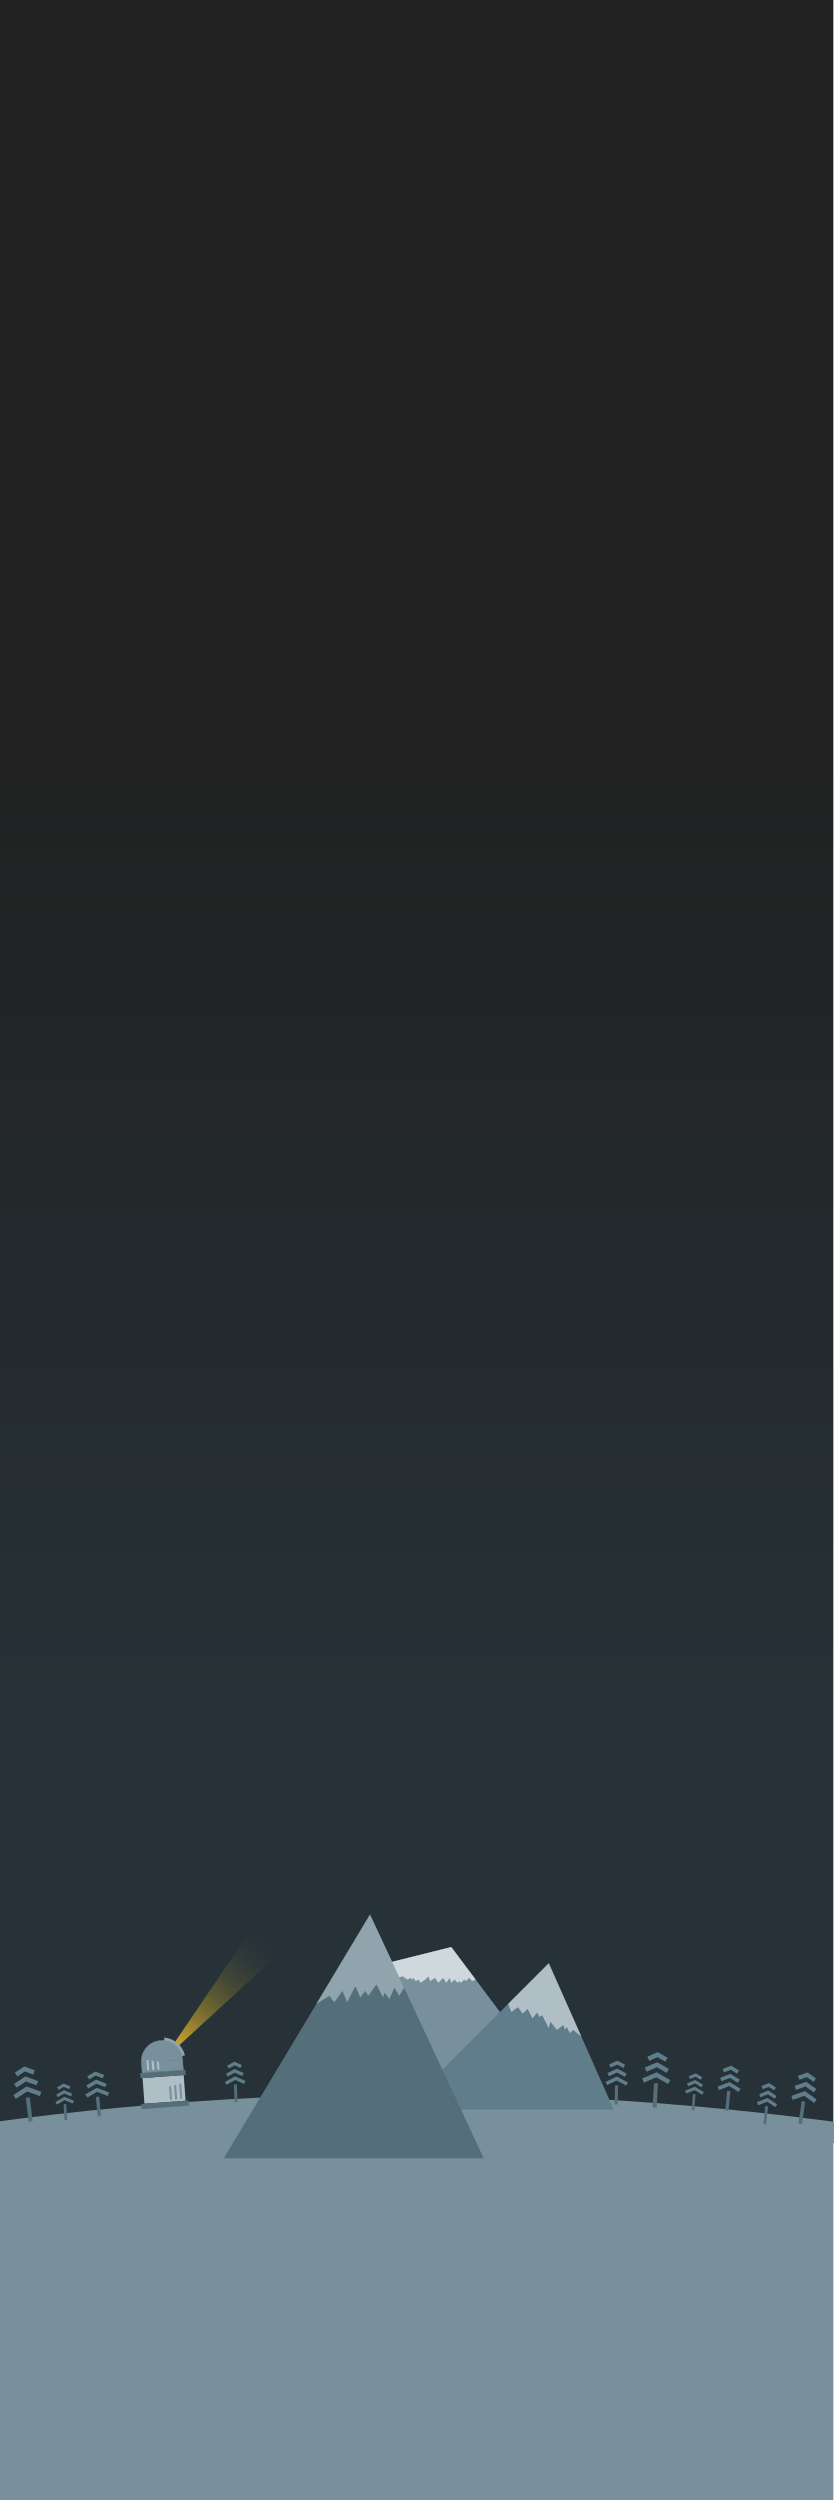
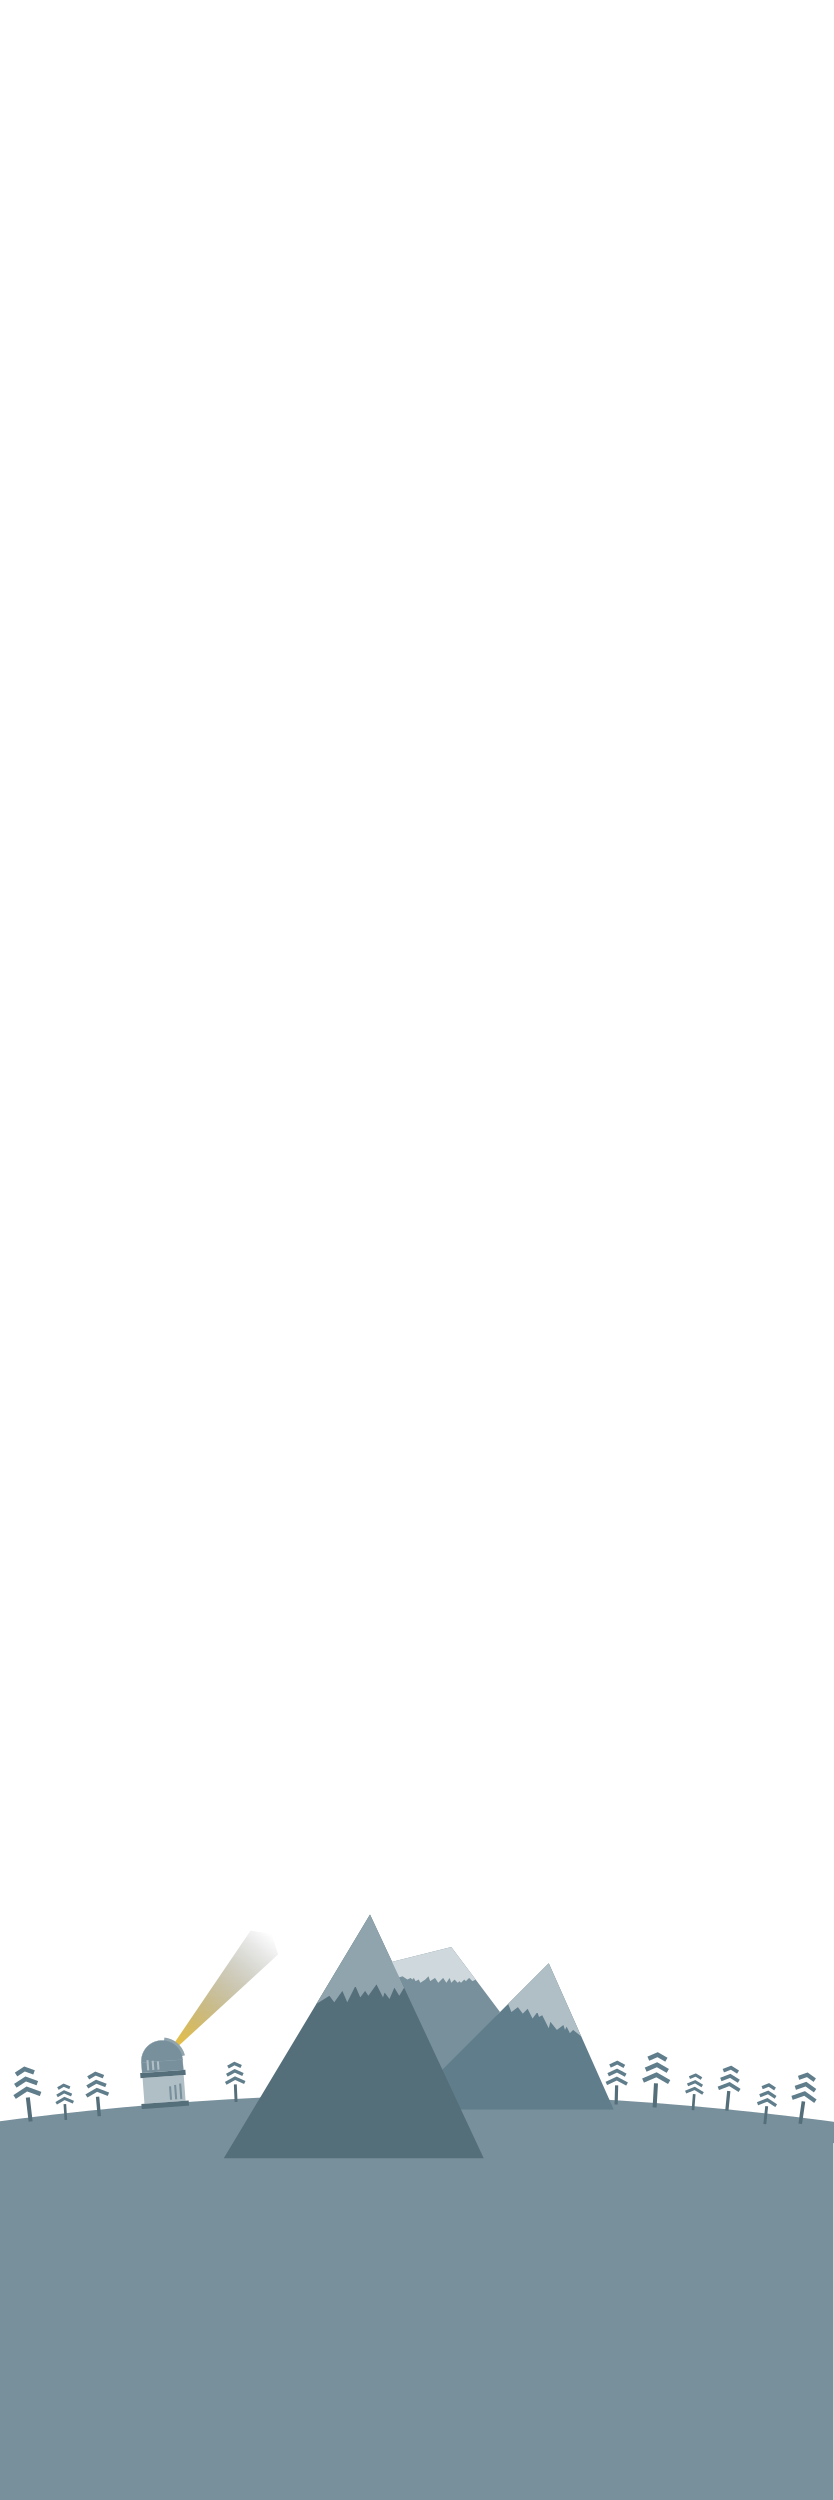
<svg xmlns="http://www.w3.org/2000/svg" xmlns:xlink="http://www.w3.org/1999/xlink" width="1000px" height="3000px" viewBox="0 0 1000 3000" version="1.1" id="SVGRoot">
  <defs id="defs5046">
    <linearGradient id="linearGradient6381">
      <stop style="stop-color:#ffca28;stop-opacity:1" offset="0" id="stop6377" />
      <stop style="stop-color:#263238;stop-opacity:0" offset="1" id="stop6379" />
    </linearGradient>
-     <linearGradient id="linearGradient6183">
-       <stop style="stop-color:#263238;stop-opacity:1" offset="0" id="stop6179" />
-       <stop style="stop-color:#212121;stop-opacity:1" offset="1" id="stop6181" />
-     </linearGradient>
-     <linearGradient xlink:href="#linearGradient6183" id="linearGradient6185" x1="520" y1="2100" x2="520" y2="900" gradientUnits="userSpaceOnUse" />
-     <linearGradient xlink:href="#linearGradient6183" id="linearGradient6225" x1="0" y1="1500" x2="1000" y2="1500" gradientUnits="userSpaceOnUse" />
    <linearGradient xlink:href="#linearGradient6381" id="linearGradient6383" x1="3040" y1="875" x2="3155" y2="760" gradientUnits="userSpaceOnUse" />
    <linearGradient xlink:href="#linearGradient6381" id="linearGradient6412" gradientUnits="userSpaceOnUse" x1="3040" y1="875" x2="3155" y2="760" />
  </defs>
  <g id="layer1">
-     <rect style="fill:#263238;fill-opacity:1;stroke:none;stroke-width:1.5;stroke-miterlimit:4;stroke-dasharray:none;stroke-dashoffset:0;stroke-opacity:0" id="rect5609" width="1000" height="450" x="0" y="2100" />
    <path style="fill:#78909c;fill-opacity:1;stroke:none;stroke-width:28628.416;stroke-miterlimit:4;stroke-dasharray:none;stroke-dashoffset:0;stroke-opacity:1" id="path6235" d="m -187.694,2575.126 a 3787.302,3787.302 0 0 1 1349.567,-3.822" />
    <rect style="fill:#78909c;fill-opacity:1;stroke:none;stroke-width:1.5;stroke-miterlimit:4;stroke-dasharray:none;stroke-dashoffset:0;stroke-opacity:0" id="rect5607" width="1000" height="450" x="0" y="2550" />
-     <rect style="fill:url(#linearGradient6185);fill-opacity:1;stroke:url(#linearGradient6225);stroke-width:1.5;stroke-miterlimit:4;stroke-dasharray:none;stroke-dashoffset:0;stroke-opacity:0" id="rect5611" width="1000" height="1200" x="0" y="900" />
-     <rect style="fill:#212121;fill-opacity:1;stroke:none;stroke-width:18.898;stroke-miterlimit:4;stroke-dasharray:none;stroke-dashoffset:0;stroke-opacity:1" id="rect5616" width="1000" height="900" x="0" y="3.4106051e-013" />
    <g id="g6217" transform="matrix(1.95,0,0,1.95,-433.5,-2733.564)">
      <path id="path6201" d="m 530,2640 -30,-40 -40,10 30,80 z" style="fill:#78909c;fill-opacity:1;stroke:none;stroke-width:1px;stroke-linecap:butt;stroke-linejoin:miter;stroke-opacity:1" />
      <path id="path6199" d="m 470,2700 90,-90 40,90 z" style="fill:#607d8b;fill-opacity:1;stroke:none;stroke-width:1px;stroke-linecap:butt;stroke-linejoin:miter;stroke-opacity:1" />
      <path id="path6197" d="M 360,2730 H 520 L 450,2580 Z" style="fill:#546e7a;fill-opacity:1;stroke:none;stroke-width:1px;stroke-linecap:butt;stroke-linejoin:miter;stroke-opacity:1" />
      <path id="path6209" d="m 460,2610 40,-10 15,20 -2,1 -2,-2 -2,2 -1,-1 -2,2 -1,-1 -1,1 -2,-2 -2,2 -1,-3 -2,3 -2,-3 -3,3 -2,-3 -3,2 -1,-3 -2,2 -3,2 -1,-2 -2,1 -1,-2 -1,1 -1,-1 c 0,0 -2,1 -2,1 l -3,-2 -3,1 z" style="fill:#cfd8dc;fill-opacity:1;stroke:none;stroke-width:1px;stroke-linecap:butt;stroke-linejoin:miter;stroke-opacity:1" />
      <path id="path6203" d="m 450,2580 -33,55 8,-5 3,4 5,-7 3,7 5,-10 3,7 3,-4 2,3 5,-7 4,8 1,-3 3,4 3,-7 3,5 3,-5 z" style="fill:#90a4ae;fill-opacity:1;stroke:none;stroke-width:1px;stroke-linecap:butt;stroke-linejoin:miter;stroke-opacity:1" />
      <path id="path6205" d="m 580,2655 -20,-45 -25,25 2,5 4,-3 3,4 3,-3 3,6 3,-4 1,3 2,-1 4,8 1,-4 4,5 4,-3 1,3 1,-2 2,4 2,-2 z" style="fill:#b0bec5;fill-opacity:1;stroke:none;stroke-width:1px;stroke-linecap:butt;stroke-linejoin:miter;stroke-opacity:1" />
    </g>
    <g id="g6265" transform="matrix(1.206369,0.06886433,-0.06886433,1.206369,-516.1404,-322.9976)">
      <path id="path6241" d="m 1210,2245 -8,4 -1,-2 -1,-2 10,-5 2,1 2,1 6,3 -2,4 z" style="fill:#607d8b;fill-opacity:1;stroke:none;stroke-width:1px;stroke-linecap:butt;stroke-linejoin:miter;stroke-opacity:1" />
      <path style="fill:#607d8b;fill-opacity:1;stroke:none;stroke-width:1px;stroke-linecap:butt;stroke-linejoin:miter;stroke-opacity:1" d="m 1210,2255 -10,5 -1,-2 -1,-2 12,-6 2,1 2,1 8,4 -2,4 z" id="path6245" />
      <path id="path6247" d="m 1210,2265 -12,6 -1,-2 -1,-2 14,-7 2,1 2,1 10,5 -2,4 z" style="fill:#607d8b;fill-opacity:1;stroke:none;stroke-width:1px;stroke-linecap:butt;stroke-linejoin:miter;stroke-opacity:1" />
      <rect y="2271" x="1208" height="24" width="4" id="rect6259" style="fill:#546e7a;fill-opacity:1;stroke:none;stroke-width:26.725;stroke-miterlimit:4;stroke-dasharray:none;stroke-dashoffset:0;stroke-opacity:1" />
    </g>
    <g transform="matrix(0.8031097,0.06272562,-0.06272562,0.8031097,3.749963,613.1804)" id="g6275">
      <path style="fill:#607d8b;fill-opacity:1;stroke:none;stroke-width:1px;stroke-linecap:butt;stroke-linejoin:miter;stroke-opacity:1" d="m 1210,2245 -8,4 -1,-2 -1,-2 10,-5 2,1 2,1 6,3 -2,4 z" id="path6267" />
      <path id="path6269" d="m 1210,2255 -10,5 -1,-2 -1,-2 12,-6 2,1 2,1 8,4 -2,4 z" style="fill:#607d8b;fill-opacity:1;stroke:none;stroke-width:1px;stroke-linecap:butt;stroke-linejoin:miter;stroke-opacity:1" />
      <path style="fill:#607d8b;fill-opacity:1;stroke:none;stroke-width:1px;stroke-linecap:butt;stroke-linejoin:miter;stroke-opacity:1" d="m 1210,2265 -12,6 -1,-2 -1,-2 14,-7 2,1 2,1 10,5 -2,4 z" id="path6271" />
      <rect style="fill:#546e7a;fill-opacity:1;stroke:none;stroke-width:26.725;stroke-miterlimit:4;stroke-dasharray:none;stroke-dashoffset:0;stroke-opacity:1" id="rect6273" width="4" height="24" x="1208" y="2271" />
    </g>
    <g id="g6285" transform="matrix(0.9820094,0.0957538,-0.0957538,0.9820094,-96.24587,163.2174)">
      <path id="path6277" d="m 1210,2245 -8,4 -1,-2 -1,-2 10,-5 2,1 2,1 6,3 -2,4 z" style="fill:#607d8b;fill-opacity:1;stroke:none;stroke-width:1px;stroke-linecap:butt;stroke-linejoin:miter;stroke-opacity:1" />
      <path style="fill:#607d8b;fill-opacity:1;stroke:none;stroke-width:1px;stroke-linecap:butt;stroke-linejoin:miter;stroke-opacity:1" d="m 1210,2255 -10,5 -1,-2 -1,-2 12,-6 2,1 2,1 8,4 -2,4 z" id="path6279" />
      <path id="path6281" d="m 1210,2265 -12,6 -1,-2 -1,-2 14,-7 2,1 2,1 10,5 -2,4 z" style="fill:#607d8b;fill-opacity:1;stroke:none;stroke-width:1px;stroke-linecap:butt;stroke-linejoin:miter;stroke-opacity:1" />
      <rect y="2271" x="1208" height="24" width="4" id="rect6283" style="fill:#546e7a;fill-opacity:1;stroke:none;stroke-width:26.725;stroke-miterlimit:4;stroke-dasharray:none;stroke-dashoffset:0;stroke-opacity:1" />
    </g>
    <g transform="matrix(0.8613587,0.09060795,-0.09415321,0.8950615,91.60287,385.1283)" id="g6295">
      <path style="fill:#607d8b;fill-opacity:1;stroke:none;stroke-width:1px;stroke-linecap:butt;stroke-linejoin:miter;stroke-opacity:1" d="m 1210,2245 -8,4 -1,-2 -1,-2 10,-5 2,1 2,1 6,3 -2,4 z" id="path6287" />
      <path id="path6289" d="m 1210,2255 -10,5 -1,-2 -1,-2 12,-6 2,1 2,1 8,4 -2,4 z" style="fill:#607d8b;fill-opacity:1;stroke:none;stroke-width:1px;stroke-linecap:butt;stroke-linejoin:miter;stroke-opacity:1" />
      <path style="fill:#607d8b;fill-opacity:1;stroke:none;stroke-width:1px;stroke-linecap:butt;stroke-linejoin:miter;stroke-opacity:1" d="m 1210,2265 -12,6 -1,-2 -1,-2 14,-7 2,1 2,1 10,5 -2,4 z" id="path6291" />
      <rect style="fill:#546e7a;fill-opacity:1;stroke:none;stroke-width:26.725;stroke-miterlimit:4;stroke-dasharray:none;stroke-dashoffset:0;stroke-opacity:1" id="rect6293" width="4" height="24" x="1208" y="2271" />
    </g>
    <g id="g6305" transform="matrix(1.078289,0.1550199,-0.1610854,1.12048,25.23837,-210.4945)">
      <path id="path6297" d="m 1210,2245 -8,4 -1,-2 -1,-2 10,-5 2,1 2,1 6,3 -2,4 z" style="fill:#607d8b;fill-opacity:1;stroke:none;stroke-width:1px;stroke-linecap:butt;stroke-linejoin:miter;stroke-opacity:1" />
      <path style="fill:#607d8b;fill-opacity:1;stroke:none;stroke-width:1px;stroke-linecap:butt;stroke-linejoin:miter;stroke-opacity:1" d="m 1210,2255 -10,5 -1,-2 -1,-2 12,-6 2,1 2,1 8,4 -2,4 z" id="path6299" />
      <path id="path6301" d="m 1210,2265 -12,6 -1,-2 -1,-2 14,-7 2,1 2,1 10,5 -2,4 z" style="fill:#607d8b;fill-opacity:1;stroke:none;stroke-width:1px;stroke-linecap:butt;stroke-linejoin:miter;stroke-opacity:1" />
      <rect y="2271" x="1208" height="24" width="4" id="rect6303" style="fill:#546e7a;fill-opacity:1;stroke:none;stroke-width:26.725;stroke-miterlimit:4;stroke-dasharray:none;stroke-dashoffset:0;stroke-opacity:1" />
    </g>
    <g transform="matrix(0.9575687,0.02617336,-0.02617336,0.9575687,-359.248,296.0962)" id="g6315">
      <path style="fill:#607d8b;fill-opacity:1;stroke:none;stroke-width:1px;stroke-linecap:butt;stroke-linejoin:miter;stroke-opacity:1" d="m 1210,2245 -8,4 -1,-2 -1,-2 10,-5 2,1 2,1 6,3 -2,4 z" id="path6307" />
      <path id="path6309" d="m 1210,2255 -10,5 -1,-2 -1,-2 12,-6 2,1 2,1 8,4 -2,4 z" style="fill:#607d8b;fill-opacity:1;stroke:none;stroke-width:1px;stroke-linecap:butt;stroke-linejoin:miter;stroke-opacity:1" />
      <path style="fill:#607d8b;fill-opacity:1;stroke:none;stroke-width:1px;stroke-linecap:butt;stroke-linejoin:miter;stroke-opacity:1" d="m 1210,2265 -12,6 -1,-2 -1,-2 14,-7 2,1 2,1 10,5 -2,4 z" id="path6311" />
      <rect style="fill:#546e7a;fill-opacity:1;stroke:none;stroke-width:26.725;stroke-miterlimit:4;stroke-dasharray:none;stroke-dashoffset:0;stroke-opacity:1" id="rect6313" width="4" height="24" x="1208" y="2271" />
    </g>
    <g transform="matrix(1.20029,-0.1391874,0.1391874,1.20029,-1735.053,-40.46765)" id="g6325">
      <path style="fill:#607d8b;fill-opacity:1;stroke:none;stroke-width:1px;stroke-linecap:butt;stroke-linejoin:miter;stroke-opacity:1" d="m 1210,2245 -8,4 -1,-2 -1,-2 10,-5 2,1 2,1 6,3 -2,4 z" id="path6317" />
      <path id="path6319" d="m 1210,2255 -10,5 -1,-2 -1,-2 12,-6 2,1 2,1 8,4 -2,4 z" style="fill:#607d8b;fill-opacity:1;stroke:none;stroke-width:1px;stroke-linecap:butt;stroke-linejoin:miter;stroke-opacity:1" />
      <path style="fill:#607d8b;fill-opacity:1;stroke:none;stroke-width:1px;stroke-linecap:butt;stroke-linejoin:miter;stroke-opacity:1" d="m 1210,2265 -12,6 -1,-2 -1,-2 14,-7 2,1 2,1 10,5 -2,4 z" id="path6321" />
      <rect style="fill:#546e7a;fill-opacity:1;stroke:none;stroke-width:26.725;stroke-miterlimit:4;stroke-dasharray:none;stroke-dashoffset:0;stroke-opacity:1" id="rect6323" width="4" height="24" x="1208" y="2271" />
    </g>
    <g id="g6335" transform="matrix(0.795304,-0.05002971,0.05002971,0.795304,-998.1018,779.299)">
      <path id="path6327" d="m 1210,2245 -8,4 -1,-2 -1,-2 10,-5 2,1 2,1 6,3 -2,4 z" style="fill:#607d8b;fill-opacity:1;stroke:none;stroke-width:1px;stroke-linecap:butt;stroke-linejoin:miter;stroke-opacity:1" />
      <path style="fill:#607d8b;fill-opacity:1;stroke:none;stroke-width:1px;stroke-linecap:butt;stroke-linejoin:miter;stroke-opacity:1" d="m 1210,2255 -10,5 -1,-2 -1,-2 12,-6 2,1 2,1 8,4 -2,4 z" id="path6329" />
      <path id="path6331" d="m 1210,2265 -12,6 -1,-2 -1,-2 14,-7 2,1 2,1 10,5 -2,4 z" style="fill:#607d8b;fill-opacity:1;stroke:none;stroke-width:1px;stroke-linecap:butt;stroke-linejoin:miter;stroke-opacity:1" />
      <rect y="2271" x="1208" height="24" width="4" id="rect6333" style="fill:#546e7a;fill-opacity:1;stroke:none;stroke-width:26.725;stroke-miterlimit:4;stroke-dasharray:none;stroke-dashoffset:0;stroke-opacity:1" />
    </g>
    <g transform="matrix(1.017755,-0.07967742,0.08690946,0.9740742,-1311.784,400.365)" id="g6345">
      <path style="fill:#607d8b;fill-opacity:1;stroke:none;stroke-width:1px;stroke-linecap:butt;stroke-linejoin:miter;stroke-opacity:1" d="m 1210,2245 -8,4 -1,-2 -1,-2 10,-5 2,1 2,1 6,3 -2,4 z" id="path6337" />
      <path id="path6339" d="m 1210,2255 -10,5 -1,-2 -1,-2 12,-6 2,1 2,1 8,4 -2,4 z" style="fill:#607d8b;fill-opacity:1;stroke:none;stroke-width:1px;stroke-linecap:butt;stroke-linejoin:miter;stroke-opacity:1" />
      <path style="fill:#607d8b;fill-opacity:1;stroke:none;stroke-width:1px;stroke-linecap:butt;stroke-linejoin:miter;stroke-opacity:1" d="m 1210,2265 -12,6 -1,-2 -1,-2 14,-7 2,1 2,1 10,5 -2,4 z" id="path6341" />
      <rect style="fill:#546e7a;fill-opacity:1;stroke:none;stroke-width:26.725;stroke-miterlimit:4;stroke-dasharray:none;stroke-dashoffset:0;stroke-opacity:1" id="rect6343" width="4" height="24" x="1208" y="2271" />
    </g>
    <g id="g6410" transform="matrix(1.23348,-0.09053053,0.09053053,1.23348,-3634.602,1669.249)">
      <rect y="890" x="3020" height="25" width="40" id="rect6353" style="fill:#b0bec5;fill-opacity:1;stroke:none;stroke-width:0.301;stroke-miterlimit:4;stroke-dasharray:none;stroke-dashoffset:0;stroke-opacity:1" />
      <rect y="885" x="3018" height="5" width="44" id="rect6355" style="fill:#546e7a;fill-opacity:1;stroke:none;stroke-width:0.355;stroke-miterlimit:4;stroke-dasharray:none;stroke-dashoffset:0;stroke-opacity:1" />
      <rect y="915" x="3017" height="5" width="46" id="rect6357" style="fill:#546e7a;fill-opacity:1;stroke:none;stroke-width:0.363;stroke-miterlimit:4;stroke-dasharray:none;stroke-dashoffset:0;stroke-opacity:1" />
      <rect y="875" x="3020" height="10" width="40" id="rect6359" style="fill:#78909c;fill-opacity:1;stroke:#78909c;stroke-width:0.378;stroke-miterlimit:4;stroke-dasharray:none;stroke-dashoffset:0;stroke-opacity:1" />
      <path id="path6367" d="m 3040,875 95,-120 20,5 5,20 z" style="fill:url(#linearGradient6412);fill-opacity:1;stroke:none;stroke-width:1px;stroke-linecap:butt;stroke-linejoin:miter;stroke-opacity:1" />
      <path d="m 3043.994,852.349 a 23,23 0 0 1 18.657,18.657 L 3040,875 Z" id="path6365" style="fill:#90a4ae;fill-opacity:1;stroke:none;stroke-width:0.378;stroke-miterlimit:4;stroke-dasharray:none;stroke-dashoffset:0;stroke-opacity:1" />
      <path d="m 3020,875 a 20,20 0 0 1 20,-20 20,20 0 0 1 20,20 h -20 z" id="path6363" style="fill:#78909c;fill-opacity:1;stroke:#78909c;stroke-width:0.378;stroke-miterlimit:4;stroke-dasharray:none;stroke-dashoffset:0;stroke-opacity:1" />
      <rect y="873" x="3025" height="10" width="2" id="rect6385" style="fill:#b0bec5;fill-opacity:1;stroke:none;stroke-width:0.378;stroke-miterlimit:4;stroke-dasharray:none;stroke-dashoffset:0;stroke-opacity:1" />
      <rect y="874" x="3030" height="9" width="2" id="rect6387" style="fill:#b0bec5;fill-opacity:1;stroke:none;stroke-width:0.359;stroke-miterlimit:4;stroke-dasharray:none;stroke-dashoffset:0;stroke-opacity:1" />
      <rect y="875" x="3035" height="8" width="2" id="rect6389" style="fill:#b0bec5;fill-opacity:1;stroke:none;stroke-width:0.378;stroke-miterlimit:4;stroke-dasharray:none;stroke-dashoffset:0;stroke-opacity:1" />
      <rect y="898" x="3055" height="15" width="2" id="rect6391" style="fill:#78909c;fill-opacity:1;stroke:none;stroke-width:0.378;stroke-miterlimit:4;stroke-dasharray:none;stroke-dashoffset:0;stroke-opacity:1" />
      <rect y="899" x="3050" height="14" width="2" id="rect6393" style="fill:#78909c;fill-opacity:1;stroke:none;stroke-width:0.378;stroke-miterlimit:4;stroke-dasharray:none;stroke-dashoffset:0;stroke-opacity:1" />
      <rect y="900" x="3045" height="13" width="2" id="rect6395" style="fill:#78909c;fill-opacity:1;stroke:none;stroke-width:0.378;stroke-miterlimit:4;stroke-dasharray:none;stroke-dashoffset:0;stroke-opacity:1" />
    </g>
    <g transform="matrix(0.8795622,-0.03817081,0.03817081,0.8795622,-868.5762,549.9656)" id="g6422">
      <path style="fill:#607d8b;fill-opacity:1;stroke:none;stroke-width:1px;stroke-linecap:butt;stroke-linejoin:miter;stroke-opacity:1" d="m 1210,2245 -8,4 -1,-2 -1,-2 10,-5 2,1 2,1 6,3 -2,4 z" id="path6414" />
      <path id="path6416" d="m 1210,2255 -10,5 -1,-2 -1,-2 12,-6 2,1 2,1 8,4 -2,4 z" style="fill:#607d8b;fill-opacity:1;stroke:none;stroke-width:1px;stroke-linecap:butt;stroke-linejoin:miter;stroke-opacity:1" />
      <path style="fill:#607d8b;fill-opacity:1;stroke:none;stroke-width:1px;stroke-linecap:butt;stroke-linejoin:miter;stroke-opacity:1" d="m 1210,2265 -12,6 -1,-2 -1,-2 14,-7 2,1 2,1 10,5 -2,4 z" id="path6418" />
      <rect style="fill:#546e7a;fill-opacity:1;stroke:none;stroke-width:26.725;stroke-miterlimit:4;stroke-dasharray:none;stroke-dashoffset:0;stroke-opacity:1" id="rect6420" width="4" height="24" x="1208" y="2271" />
    </g>
    <path style="fill:none;stroke:#000000;stroke-width:0.628px;stroke-linecap:butt;stroke-linejoin:miter;stroke-opacity:1" d="m 1045.951,2526.238 205.628,-4.243 z" id="path4569" />
  </g>
</svg>
